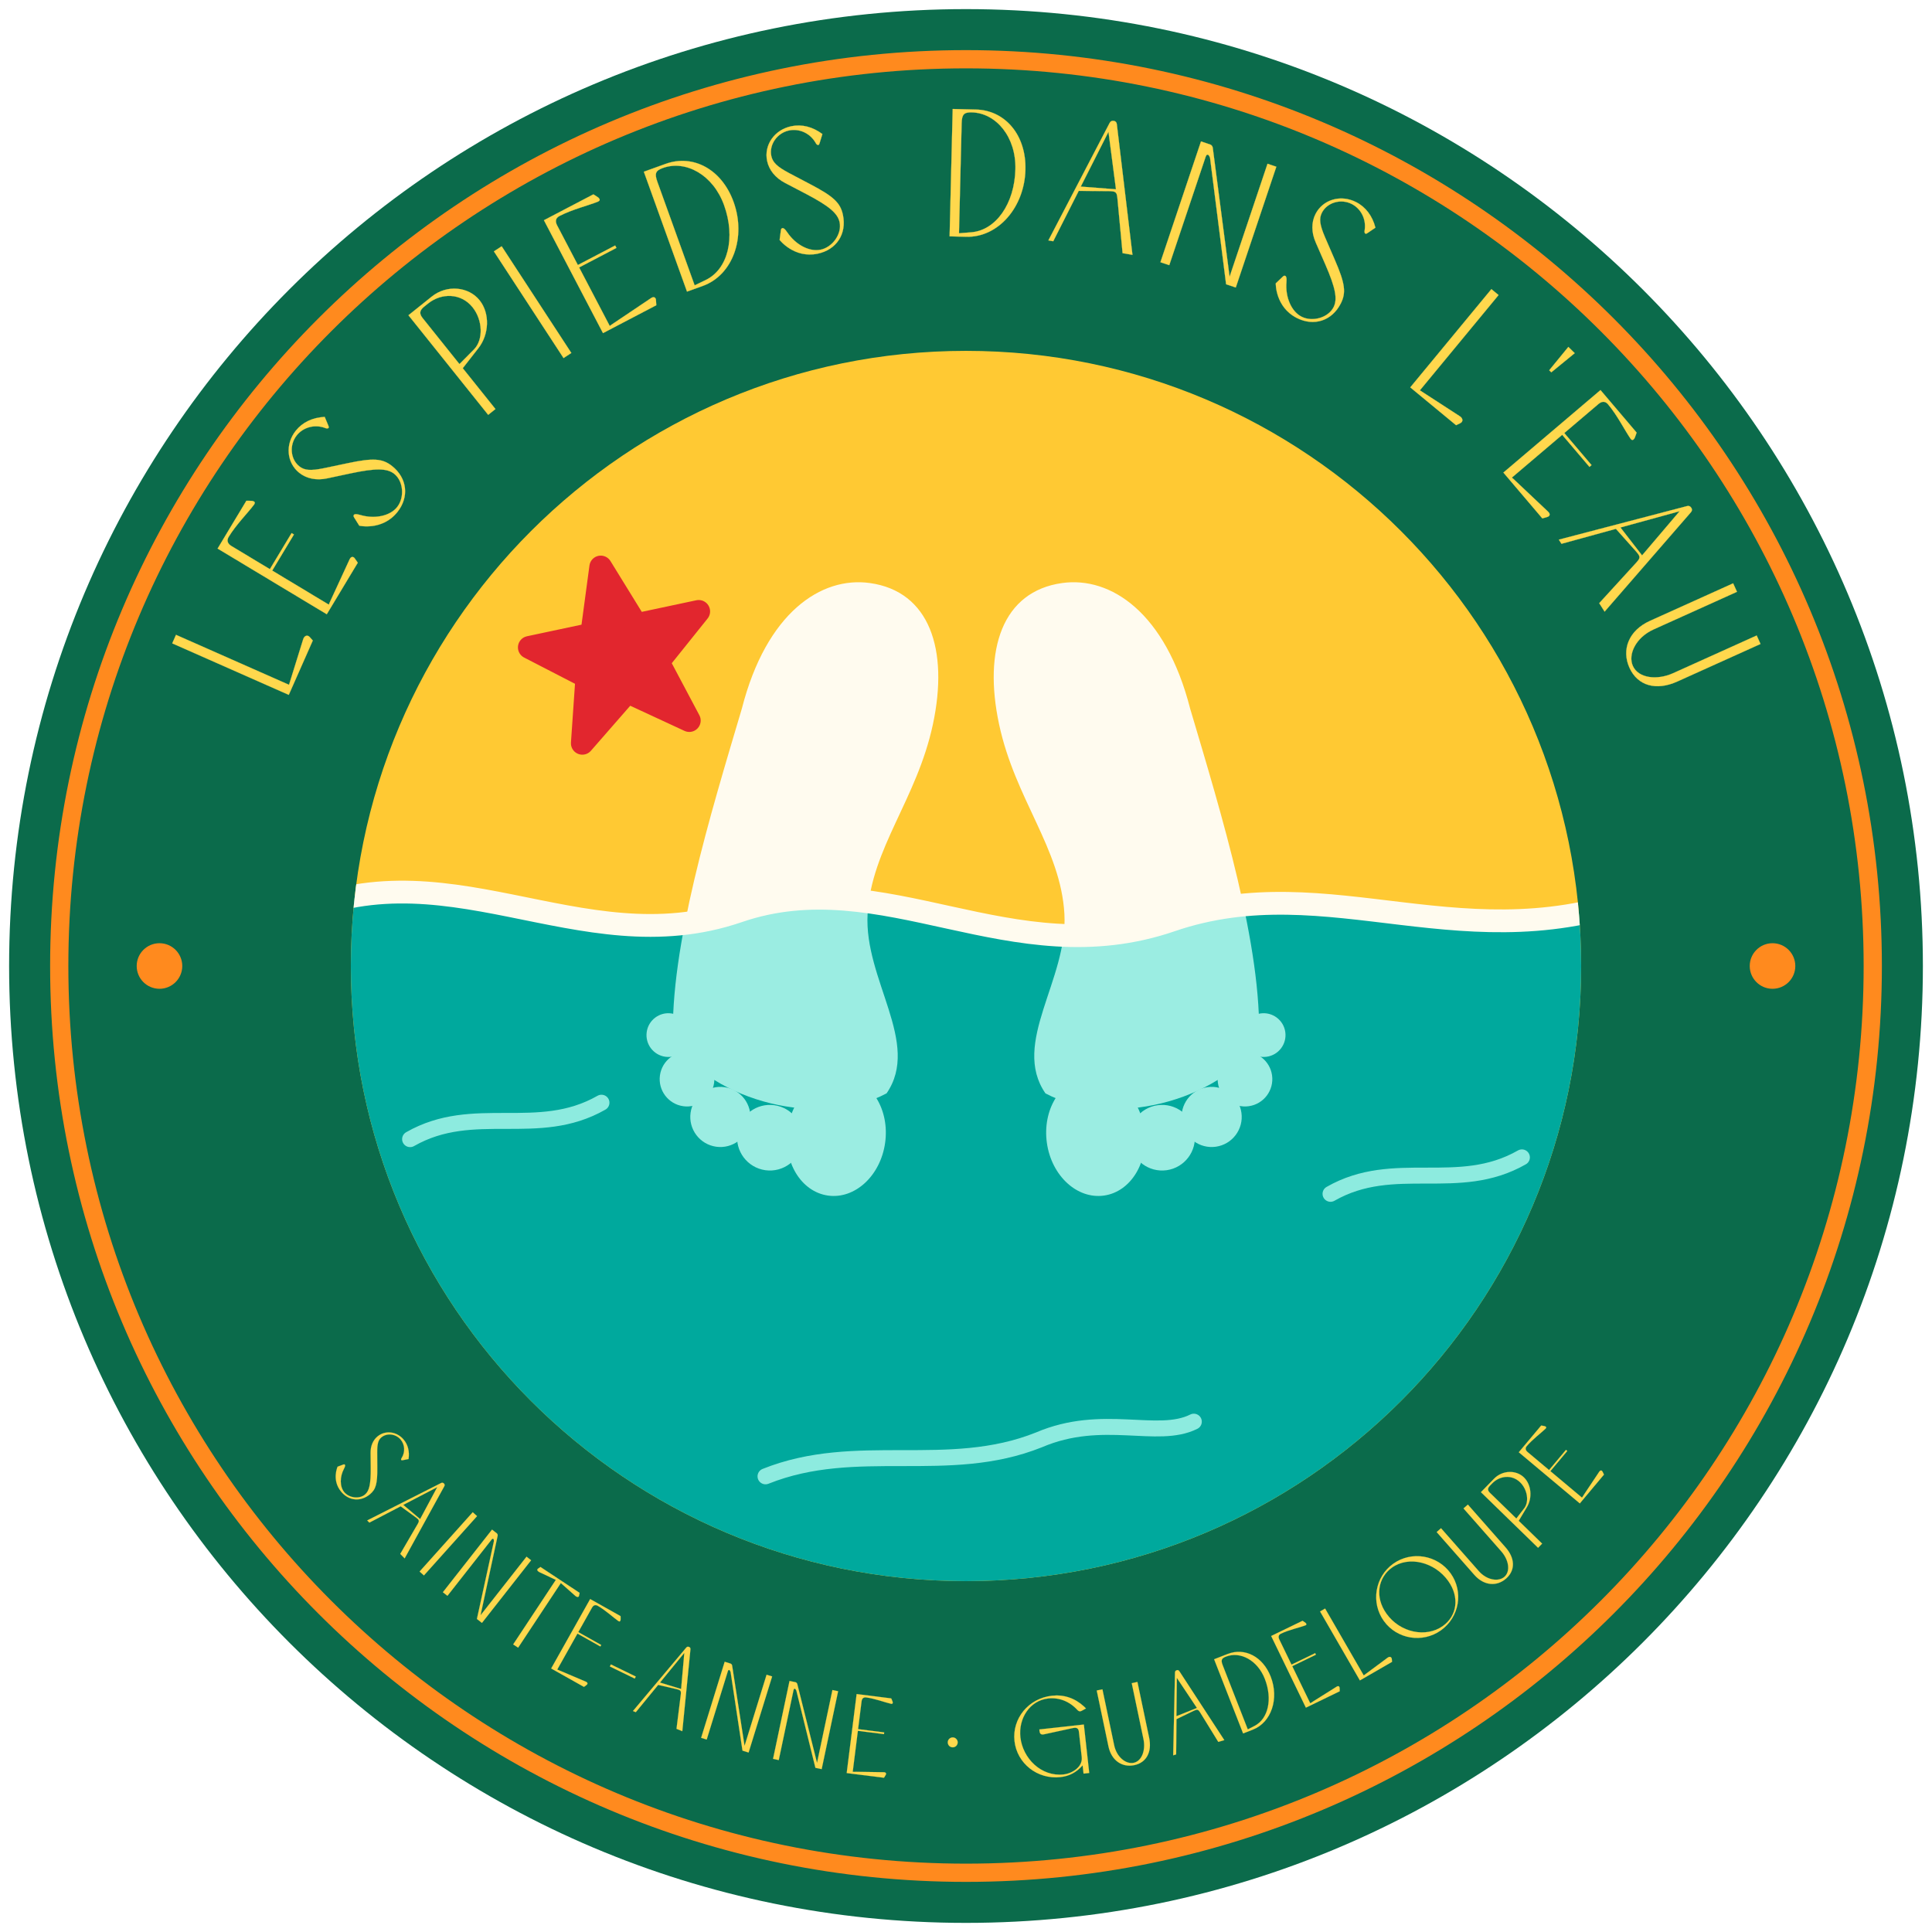
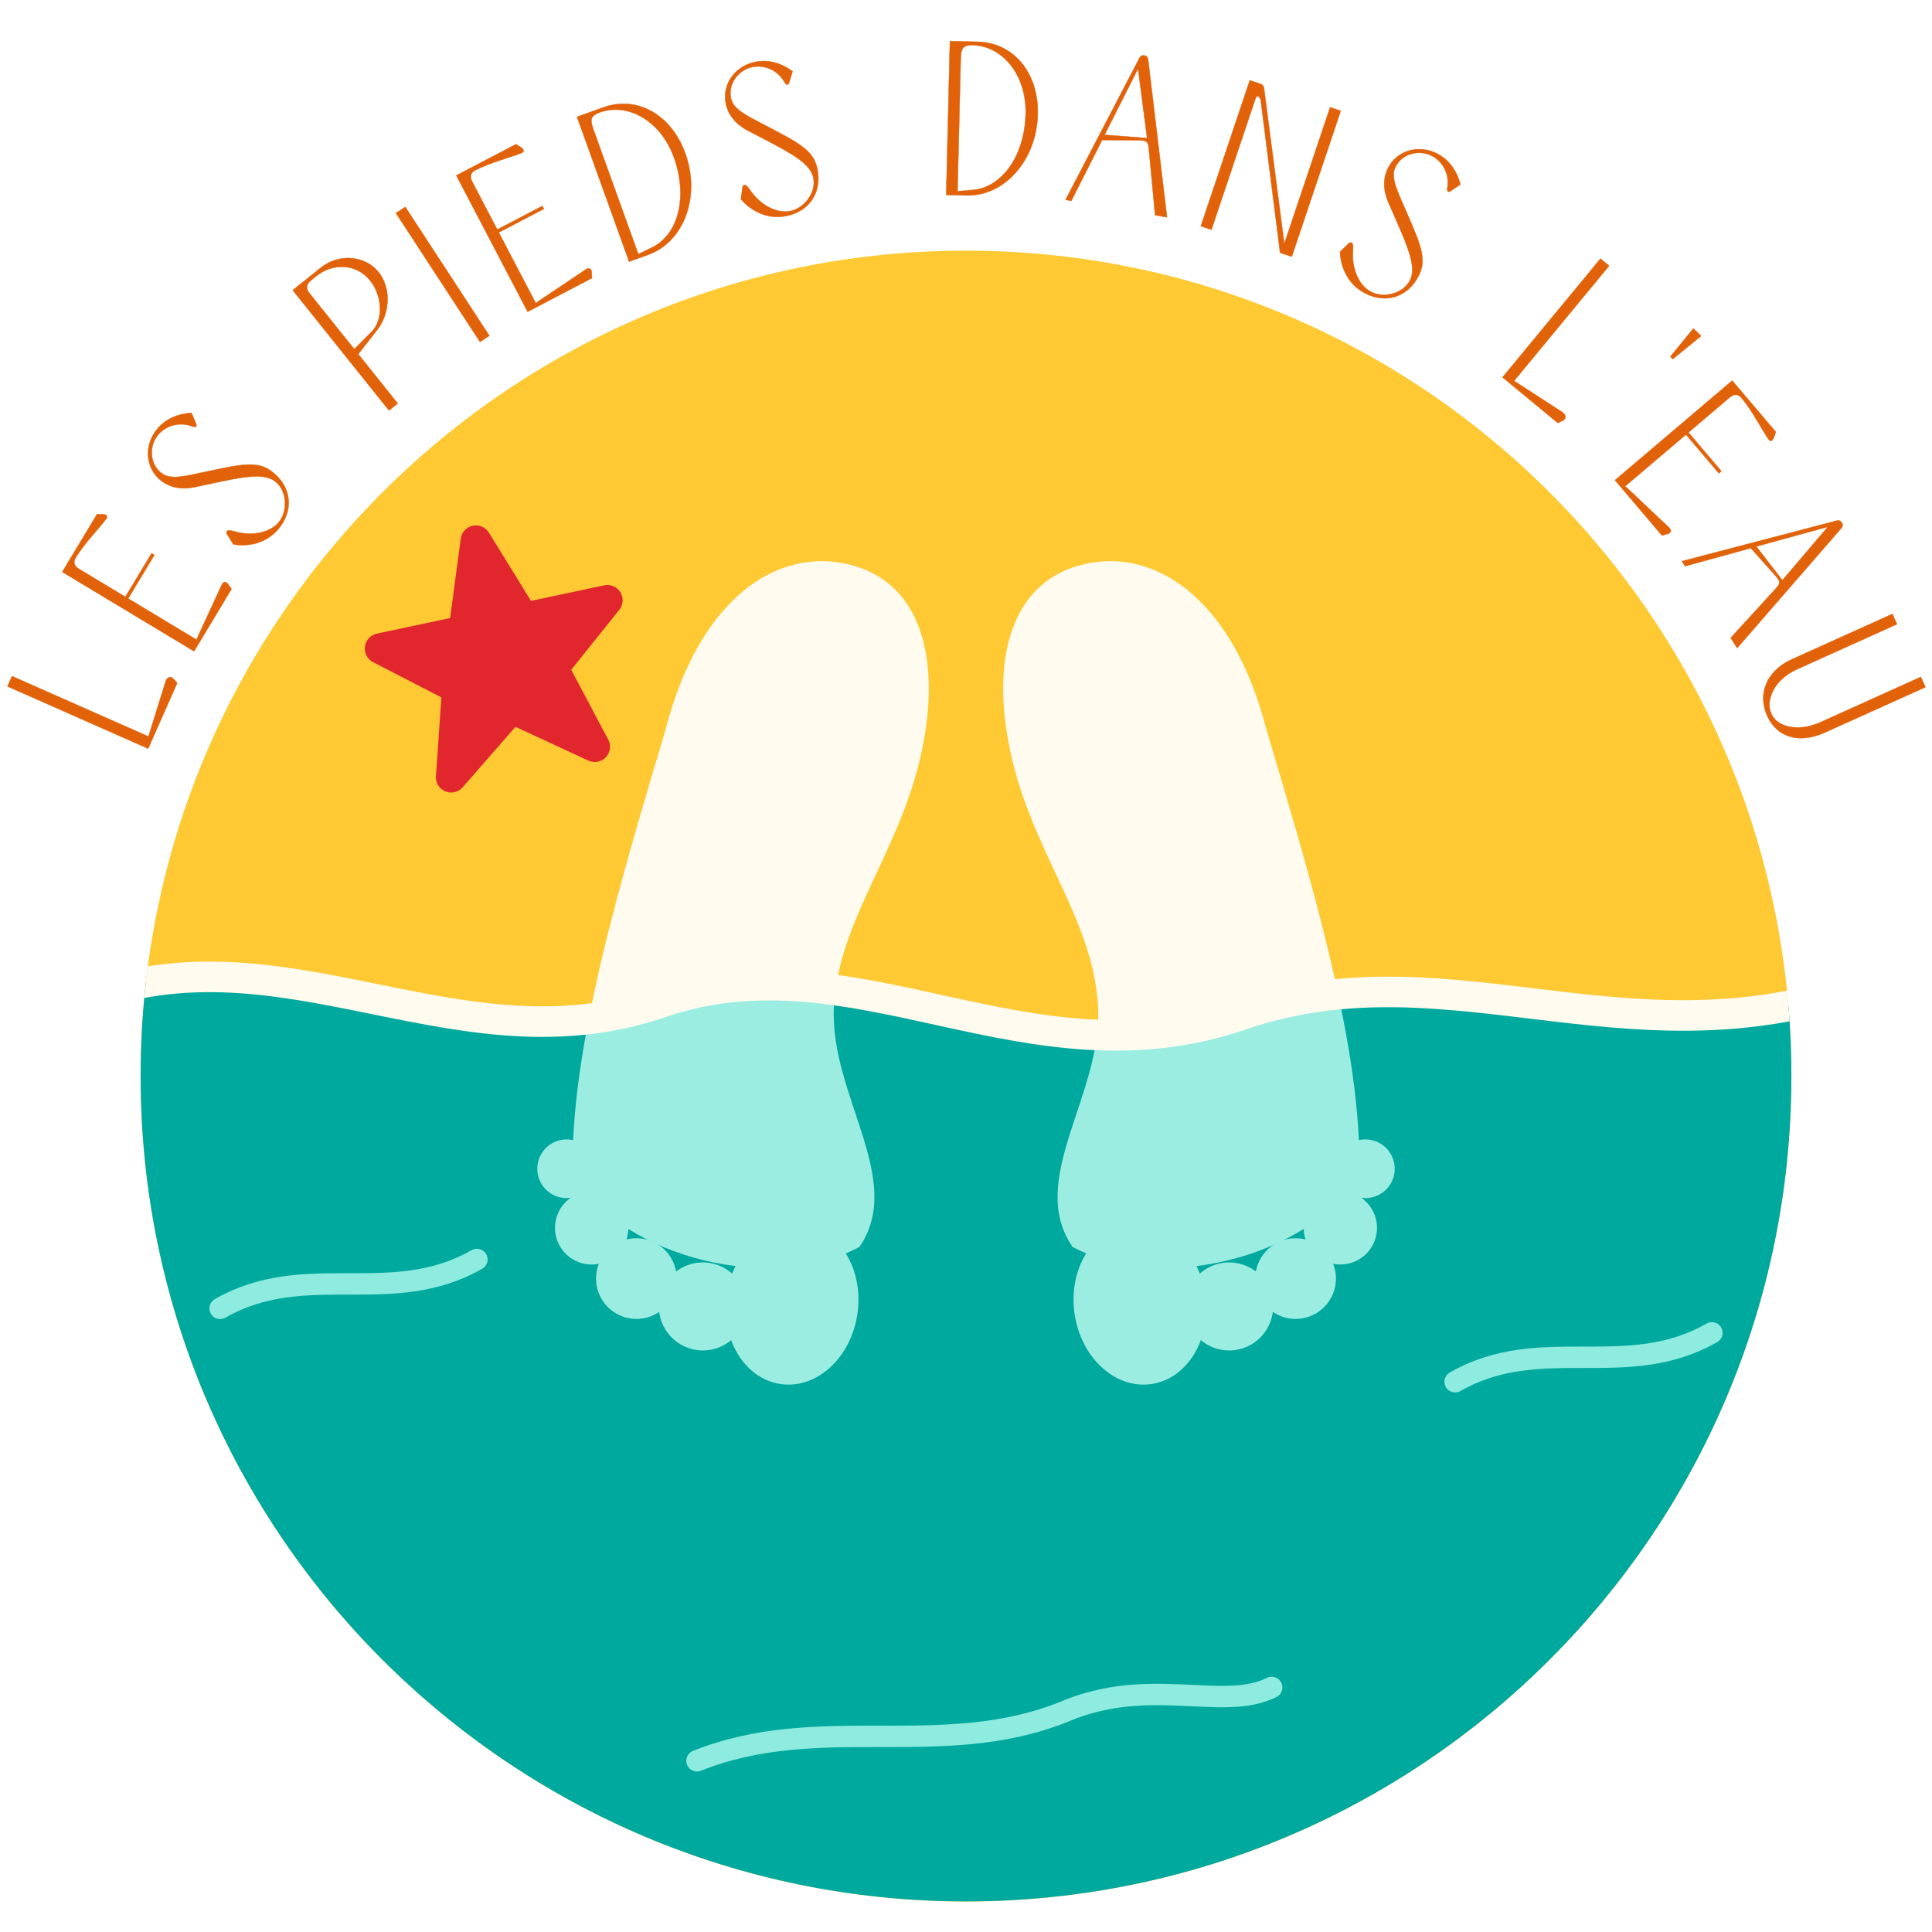
- <svg xmlns="http://www.w3.org/2000/svg" viewBox="68 68 424 424" width="424" height="424">
+ <svg xmlns="http://www.w3.org/2000/svg" viewBox="122 104 316 316" width="316" height="316">
  <defs>
    <clipPath id="inner">
      <circle cx="280" cy="280" r="135" />
    </clipPath>
    <clipPath id="sable">
      <path d="M 130,270 C 165,252 195,280 230,268 C 262,257 290,282 325,270 C 360,258 390,280 430,264 L 430,100 L 130,100 Z" />
    </clipPath>
    <clipPath id="eau">
      <path d="M 130,270 C 165,252 195,280 230,268 C 262,257 290,282 325,270 C 360,258 390,280 430,264 L 430,440 L 130,440 Z" />
    </clipPath>
  </defs>
-   <circle cx="280" cy="280" r="210" fill="#0B6B4B" />
-   <circle cx="280" cy="280" r="199" fill="none" stroke="#FF8A1E" stroke-width="4" />
-   <circle cx="103" cy="280" r="5" fill="#FF8A1E" />
-   <circle cx="457" cy="280" r="5" fill="#FF8A1E" />
  <circle cx="280" cy="280" r="135" fill="#FFC933" />
  <g clip-path="url(#inner)">
    <path transform="translate(204,212) rotate(-12)" fill="#E2262E" stroke="#E2262E" stroke-width="5" stroke-linejoin="round" d="M 0,-20 L 5,-6 L 19,-6 L 8,3 L 12,17 L 0,8 L -12,17 L -8,3 L -19,-6 L -5,-6 Z" />
    <path d="M 130,270 C 165,252 195,280 230,268 C 262,257 290,282 325,270 C 360,258 390,280 430,264 L 430,440 L 130,440 Z" fill="#00A99D" />
    <g clip-path="url(#sable)">
      <g fill="#FFFBEF">
        <g transform="translate(246,262) scale(1.2) rotate(188)">
          <path d="M -19,-36 C -8,-44 12,-42 21,-32 C 24,-15 20,10 17,30 C 15,48 6,56 -3,56 C -14,56 -19,46 -18,32 C -17,18 -10,8 -11,-4 C -12,-16 -24,-26 -19,-36 Z" />
          <ellipse cx="-11" cy="-45" rx="9" ry="11" />
          <circle cx="1" cy="-47" r="6" />
          <circle cx="10.5" cy="-44.5" r="5.5" />
          <circle cx="17.5" cy="-38.5" r="5" />
          <circle cx="22" cy="-31" r="4" />
        </g>
        <g transform="translate(314,262) scale(-1.2,1.2) rotate(188)">
          <path d="M -19,-36 C -8,-44 12,-42 21,-32 C 24,-15 20,10 17,30 C 15,48 6,56 -3,56 C -14,56 -19,46 -18,32 C -17,18 -10,8 -11,-4 C -12,-16 -24,-26 -19,-36 Z" />
          <ellipse cx="-11" cy="-45" rx="9" ry="11" />
          <circle cx="1" cy="-47" r="6" />
          <circle cx="10.5" cy="-44.5" r="5.5" />
          <circle cx="17.5" cy="-38.5" r="5" />
          <circle cx="22" cy="-31" r="4" />
        </g>
      </g>
    </g>
    <g clip-path="url(#eau)">
      <g fill="#9BEDE2">
        <g transform="translate(246,262) scale(1.2) rotate(188)">
          <path d="M -19,-36 C -8,-44 12,-42 21,-32 C 24,-15 20,10 17,30 C 15,48 6,56 -3,56 C -14,56 -19,46 -18,32 C -17,18 -10,8 -11,-4 C -12,-16 -24,-26 -19,-36 Z" />
          <ellipse cx="-11" cy="-45" rx="9" ry="11" />
          <circle cx="1" cy="-47" r="6" />
          <circle cx="10.5" cy="-44.5" r="5.5" />
          <circle cx="17.5" cy="-38.5" r="5" />
          <circle cx="22" cy="-31" r="4" />
        </g>
        <g transform="translate(314,262) scale(-1.2,1.2) rotate(188)">
          <path d="M -19,-36 C -8,-44 12,-42 21,-32 C 24,-15 20,10 17,30 C 15,48 6,56 -3,56 C -14,56 -19,46 -18,32 C -17,18 -10,8 -11,-4 C -12,-16 -24,-26 -19,-36 Z" />
          <ellipse cx="-11" cy="-45" rx="9" ry="11" />
          <circle cx="1" cy="-47" r="6" />
          <circle cx="10.5" cy="-44.5" r="5.5" />
          <circle cx="17.5" cy="-38.5" r="5" />
          <circle cx="22" cy="-31" r="4" />
        </g>
      </g>
    </g>
    <path d="M 130,270 C 165,252 195,280 230,268 C 262,257 290,282 325,270 C 360,258 390,280 430,264" fill="none" stroke="#FFFBEF" stroke-width="5" stroke-linecap="round" />
    <g fill="none" stroke="#8DEBDF" stroke-width="3.5" stroke-linecap="round">
      <path d="M 158,318 C 172,310 186,318 200,310" />
      <path d="M 360,330 C 374,322 388,330 402,322" />
      <path d="M 236,392 C 256,384 276,392 296,384 C 310,378 322,384 330,380" />
    </g>
  </g>
-   <g fill="#FFD84D" stroke="#FFD84D" stroke-width="0.9" stroke-linejoin="round">
+   <g transform="translate(280,280) scale(0.9) translate(-280,-280)" fill="#E2620A" stroke="#E2620A" stroke-width="1.6" stroke-linejoin="round">
    <path transform="translate(133.67,215.30) rotate(-66.15) scale(0.04,-0.04) translate(-217.0,0)" d="M386 51 126 21V699H75V0H401C401 0 410 20 412 24C419 42 405 53 386 51Z" />
    <path transform="translate(142.90,197.51) rotate(-58.96) scale(0.04,-0.04) translate(-229.5,0)" d="M398 48C327 40 124 18 126 18V380H357V395H126V641C126 665 137 680 161 680C239 680 332 657 385 652C386 652 387 652 388 652C397 652 399 657 399 661C399 666 397 670 397 671C393 680 381 699 381 699H75V0H405C405 0 416 24 417 27C421 36 419 50 398 48Z" />
    <path transform="translate(154.78,180.40) rotate(-51.50) scale(0.04,-0.04) translate(-236.5,0)" d="M285 371 180 458C124 505 105 533 105 569C105 632 162 686 229 686C286 686 338 648 357 592C360 581 364 575 370 575C373 575 375 577 378 582L404 629C360 679 305 706 246 706C151 706 77 636 77 547C77 496 102 447 148 409L250 325C359 235 397 186 397 136C397 71 331 10 264 10C201 10 135 65 104 142C96 161 90 169 83 169C79 169 75 166 73 160L55 109C55 109 111 -8 244 -8C349 -8 423 65 423 172C423 239 394 281 285 371Z" />
    <path transform="translate(180.00,155.10) rotate(-38.68) scale(0.04,-0.04) translate(-231.5,0)" d="M239 699H75V-1H126V286L261 318C356 340 431 428 431 519C431 615 346 699 239 699ZM239 328 126 315V639C126 673 143 682 173 682H200C293 682 377 615 377 513C377 424 313 337 239 328Z" />
    <path transform="translate(192.53,146.02) rotate(-33.14) scale(0.04,-0.04) translate(-100.5,0)" d="M126 0V699H75V0Z" />
    <path transform="translate(205.81,138.24) rotate(-27.62) scale(0.04,-0.04) translate(-229.5,0)" d="M398 48C327 40 124 18 126 18V380H357V395H126V641C126 665 137 680 161 680C239 680 332 657 385 652C386 652 387 652 388 652C397 652 399 657 399 661C399 666 397 670 397 671C393 680 381 699 381 699H75V0H405C405 0 416 24 417 27C421 36 419 50 398 48Z" />
    <path transform="translate(225.81,129.46) rotate(-19.80) scale(0.04,-0.04) translate(-262.0,0)" d="M202 699H75V0H167C342 0 482 170 482 376C482 565 364 699 202 699ZM193 25 126 18V622C126 670 137 683 180 683C314 683 427 554 427 377C427 187 328 39 193 25Z" />
    <path transform="translate(247.10,123.42) rotate(-11.87) scale(0.04,-0.04) translate(-236.5,0)" d="M285 371 180 458C124 505 105 533 105 569C105 632 162 686 229 686C286 686 338 648 357 592C360 581 364 575 370 575C373 575 375 577 378 582L404 629C360 679 305 706 246 706C151 706 77 636 77 547C77 496 102 447 148 409L250 325C359 235 397 186 397 136C397 71 331 10 264 10C201 10 135 65 104 142C96 161 90 169 83 169C79 169 75 166 73 160L55 109C55 109 111 -8 244 -8C349 -8 423 65 423 172C423 239 394 281 285 371Z" />
    <path transform="translate(283.88,120.05) rotate(1.39) scale(0.04,-0.04) translate(-262.0,0)" d="M202 699H75V0H167C342 0 482 170 482 376C482 565 364 699 202 699ZM193 25 126 18V622C126 670 137 683 180 683C314 683 427 554 427 377C427 187 328 39 193 25Z" />
    <path transform="translate(307.11,122.31) rotate(9.75) scale(0.04,-0.04) translate(-267.0,0)" d="M300 692C297 702 291 707 281 707C270 707 263 702 260 692L38 0H65L156 296L321 323C329 324 336 325 342 325C359 325 365 317 371 296L451 0H506ZM163 321 262 643 356 339Z" />
    <path transform="translate(330.94,128.32) rotate(18.56) scale(0.04,-0.04) translate(-293.0,0)" d="M460 699V45L148 685C143 696 134 699 128 699H75V0H126V627C126 637 129 642 134 642C139 642 145 637 151 629L455 0H511V699Z" />
    <path transform="translate(352.48,137.36) rotate(26.94) scale(0.04,-0.04) translate(-236.5,0)" d="M285 371 180 458C124 505 105 533 105 569C105 632 162 686 229 686C286 686 338 648 357 592C360 581 364 575 370 575C373 575 375 577 378 582L404 629C360 679 305 706 246 706C151 706 77 636 77 547C77 496 102 447 148 409L250 325C359 235 397 186 397 136C397 71 331 10 264 10C201 10 135 65 104 142C96 161 90 169 83 169C79 169 75 166 73 160L55 109C55 109 111 -8 244 -8C349 -8 423 65 423 172C423 239 394 281 285 371Z" />
    <path transform="translate(381.88,156.63) rotate(39.55) scale(0.04,-0.04) translate(-217.0,0)" d="M386 51 126 21V699H75V0H401C401 0 410 20 412 24C419 42 405 53 386 51Z" />
    <path transform="translate(392.17,165.90) rotate(44.51) scale(0.04,-0.04) translate(-74.5,0)" d="M50 739 65 574H81L99 739Z" />
    <path transform="translate(401.94,176.42) rotate(49.65) scale(0.04,-0.04) translate(-229.5,0)" d="M398 48C327 40 124 18 126 18V380H357V395H126V641C126 665 137 680 161 680C239 680 332 657 385 652C386 652 387 652 388 652C397 652 399 657 399 661C399 666 397 670 397 671C393 680 381 699 381 699H75V0H405C405 0 416 24 417 27C421 36 419 50 398 48Z" />
    <path transform="translate(415.02,194.16) rotate(57.55) scale(0.04,-0.04) translate(-267.0,0)" d="M300 692C297 702 291 707 281 707C270 707 263 702 260 692L38 0H65L156 296L321 323C329 324 336 325 342 325C359 325 365 317 371 296L451 0H506ZM163 321 262 643 356 339Z" />
    <path transform="translate(425.84,214.19) rotate(65.71) scale(0.04,-0.04) translate(-247.5,0)" d="M430 700H379V198C379 98 325 12 252 12C183 12 116 91 116 198V700H65V199C65 71 145 -9 253 -9C362 -9 430 72 430 199Z" />
-     <path transform="translate(142.92,395.11) rotate(49.98) scale(0.025,-0.025) translate(-236.5,0)" d="M285 371 180 458C124 505 105 533 105 569C105 632 162 686 229 686C286 686 338 648 357 592C360 581 364 575 370 575C373 575 375 577 378 582L404 629C360 679 305 706 246 706C151 706 77 636 77 547C77 496 102 447 148 409L250 325C359 235 397 186 397 136C397 71 331 10 264 10C201 10 135 65 104 142C96 161 90 169 83 169C79 169 75 166 73 160L55 109C55 109 111 -8 244 -8C349 -8 423 65 423 172C423 239 394 281 285 371Z" />
-     <path transform="translate(152.61,405.75) rotate(45.37) scale(0.025,-0.025) translate(-267.0,0)" d="M300 692C297 702 291 707 281 707C270 707 263 702 260 692L38 0H65L156 296L321 323C329 324 336 325 342 325C359 325 365 317 371 296L451 0H506ZM163 321 262 643 356 339Z" />
-     <path transform="translate(160.56,413.32) rotate(41.86) scale(0.025,-0.025) translate(-100.5,0)" d="M126 0V699H75V0Z" />
-     <path transform="translate(169.48,420.80) rotate(38.13) scale(0.025,-0.025) translate(-293.0,0)" d="M460 699V45L148 685C143 696 134 699 128 699H75V0H126V627C126 637 129 642 134 642C139 642 145 637 151 629L455 0H511V699Z" />
-     <path transform="translate(181.27,429.31) rotate(33.47) scale(0.025,-0.025) translate(-217.0,0)" d="M433 674 423 699H11L1 674C-3 663 5 654 27 656L186 679V0H238V680L408 656C410 656 412 656 414 656C427 656 434 661 434 669C434 670 434 672 433 674Z" />
-     <path transform="translate(192.33,436.06) rotate(29.32) scale(0.025,-0.025) translate(-229.5,0)" d="M398 48C327 40 124 18 126 18V380H357V395H126V641C126 665 137 680 161 680C239 680 332 657 385 652C386 652 387 652 388 652C397 652 399 657 399 661C399 666 397 670 397 671C393 680 381 699 381 699H75V0H405C405 0 416 24 417 27C421 36 419 50 398 48Z" />
-     <path transform="translate(201.70,440.97) rotate(25.94) scale(0.025,-0.025) translate(-121.5,0)" d="M243 263V283H0V263Z" />
-     <path transform="translate(212.21,445.67) rotate(22.25) scale(0.025,-0.025) translate(-267.0,0)" d="M300 692C297 702 291 707 281 707C270 707 263 702 260 692L38 0H65L156 296L321 323C329 324 336 325 342 325C359 325 365 317 371 296L451 0H506ZM163 321 262 643 356 339Z" />
-     <path transform="translate(227.08,451.00) rotate(17.20) scale(0.025,-0.025) translate(-293.0,0)" d="M460 699V45L148 685C143 696 134 699 128 699H75V0H126V627C126 637 129 642 134 642C139 642 145 637 151 629L455 0H511V699Z" />
-     <path transform="translate(242.99,455.13) rotate(11.93) scale(0.025,-0.025) translate(-293.0,0)" d="M460 699V45L148 685C143 696 134 699 128 699H75V0H126V627C126 637 129 642 134 642C139 642 145 637 151 629L455 0H511V699Z" />
-     <path transform="translate(257.65,457.60) rotate(7.17) scale(0.025,-0.025) translate(-229.5,0)" d="M398 48C327 40 124 18 126 18V380H357V395H126V641C126 665 137 680 161 680C239 680 332 657 385 652C386 652 387 652 388 652C397 652 399 657 399 661C399 666 397 670 397 671C393 680 381 699 381 699H75V0H405C405 0 416 24 417 27C421 36 419 50 398 48Z" />
-     <path transform="translate(276.94,458.97) rotate(0.98) scale(0.025,-0.025) translate(-83.5,0)" d="M40 344C40 319 59 300 84 300C107 300 127 319 127 344C127 367 107 387 84 387C59 387 40 367 40 344Z" />
-     <path transform="translate(299.75,457.91) rotate(-6.33) scale(0.025,-0.025) translate(-369.5,0)" d="M697 566 682 585C609 668 518 710 412 710C206 710 42 550 42 351C42 154 204 -8 408 -8C487 -8 550 17 613 73V0H663V428H270V412C270 389 281 379 304 381L565 408C599 411 613 400 613 368V145C613 58 512 12 438 12C239 12 97 193 97 378C97 544 213 690 378 690C472 690 561 644 621 561C628 552 635 547 644 547C649 547 653 548 658 550Z" />
-     <path transform="translate(316.75,455.19) rotate(-11.85) scale(0.025,-0.025) translate(-247.5,0)" d="M430 700H379V198C379 98 325 12 252 12C183 12 116 91 116 198V700H65V199C65 71 145 -9 253 -9C362 -9 430 72 430 199Z" />
-     <path transform="translate(330.96,451.59) rotate(-16.54) scale(0.025,-0.025) translate(-267.0,0)" d="M300 692C297 702 291 707 281 707C270 707 263 702 260 692L38 0H65L156 296L321 323C329 324 336 325 342 325C359 325 365 317 371 296L451 0H506ZM163 321 262 643 356 339Z" />
-     <path transform="translate(345.17,446.72) rotate(-21.35) scale(0.025,-0.025) translate(-262.0,0)" d="M202 699H75V0H167C342 0 482 170 482 376C482 565 364 699 202 699ZM193 25 126 18V622C126 670 137 683 180 683C314 683 427 554 427 377C427 187 328 39 193 25Z" />
-     <path transform="translate(358.07,441.08) rotate(-25.86) scale(0.025,-0.025) translate(-229.5,0)" d="M398 48C327 40 124 18 126 18V380H357V395H126V641C126 665 137 680 161 680C239 680 332 657 385 652C386 652 387 652 388 652C397 652 399 657 399 661C399 666 397 670 397 671C393 680 381 699 381 699H75V0H405C405 0 416 24 417 27C421 36 419 50 398 48Z" />
-     <path transform="translate(369.52,435.01) rotate(-30.01) scale(0.025,-0.025) translate(-217.0,0)" d="M386 51 126 21V699H75V0H401C401 0 410 20 412 24C419 42 405 53 386 51Z" />
-     <path transform="translate(384.10,425.61) rotate(-35.56) scale(0.025,-0.025) translate(-405.0,0)" d="M404 710C207 710 45 548 45 350C45 152 207 -9 406 -9C604 -9 765 151 765 348C765 547 602 710 404 710ZM441 12C259 12 101 183 101 388C101 570 226 689 375 689C559 689 709 509 709 307C709 128 591 12 441 12Z" />
-     <path transform="translate(398.28,414.35) rotate(-41.36) scale(0.025,-0.025) translate(-247.5,0)" d="M430 700H379V198C379 98 325 12 252 12C183 12 116 91 116 198V700H65V199C65 71 145 -9 253 -9C362 -9 430 72 430 199Z" />
-     <path transform="translate(408.26,404.86) rotate(-45.77) scale(0.025,-0.025) translate(-231.5,0)" d="M239 699H75V-1H126V286L261 318C356 340 431 428 431 519C431 615 346 699 239 699ZM239 328 126 315V639C126 673 143 682 173 682H200C293 682 377 615 377 513C377 424 313 337 239 328Z" />
-     <path transform="translate(417.19,394.98) rotate(-50.03) scale(0.025,-0.025) translate(-229.5,0)" d="M398 48C327 40 124 18 126 18V380H357V395H126V641C126 665 137 680 161 680C239 680 332 657 385 652C386 652 387 652 388 652C397 652 399 657 399 661C399 666 397 670 397 671C393 680 381 699 381 699H75V0H405C405 0 416 24 417 27C421 36 419 50 398 48Z" />
  </g>
</svg>
